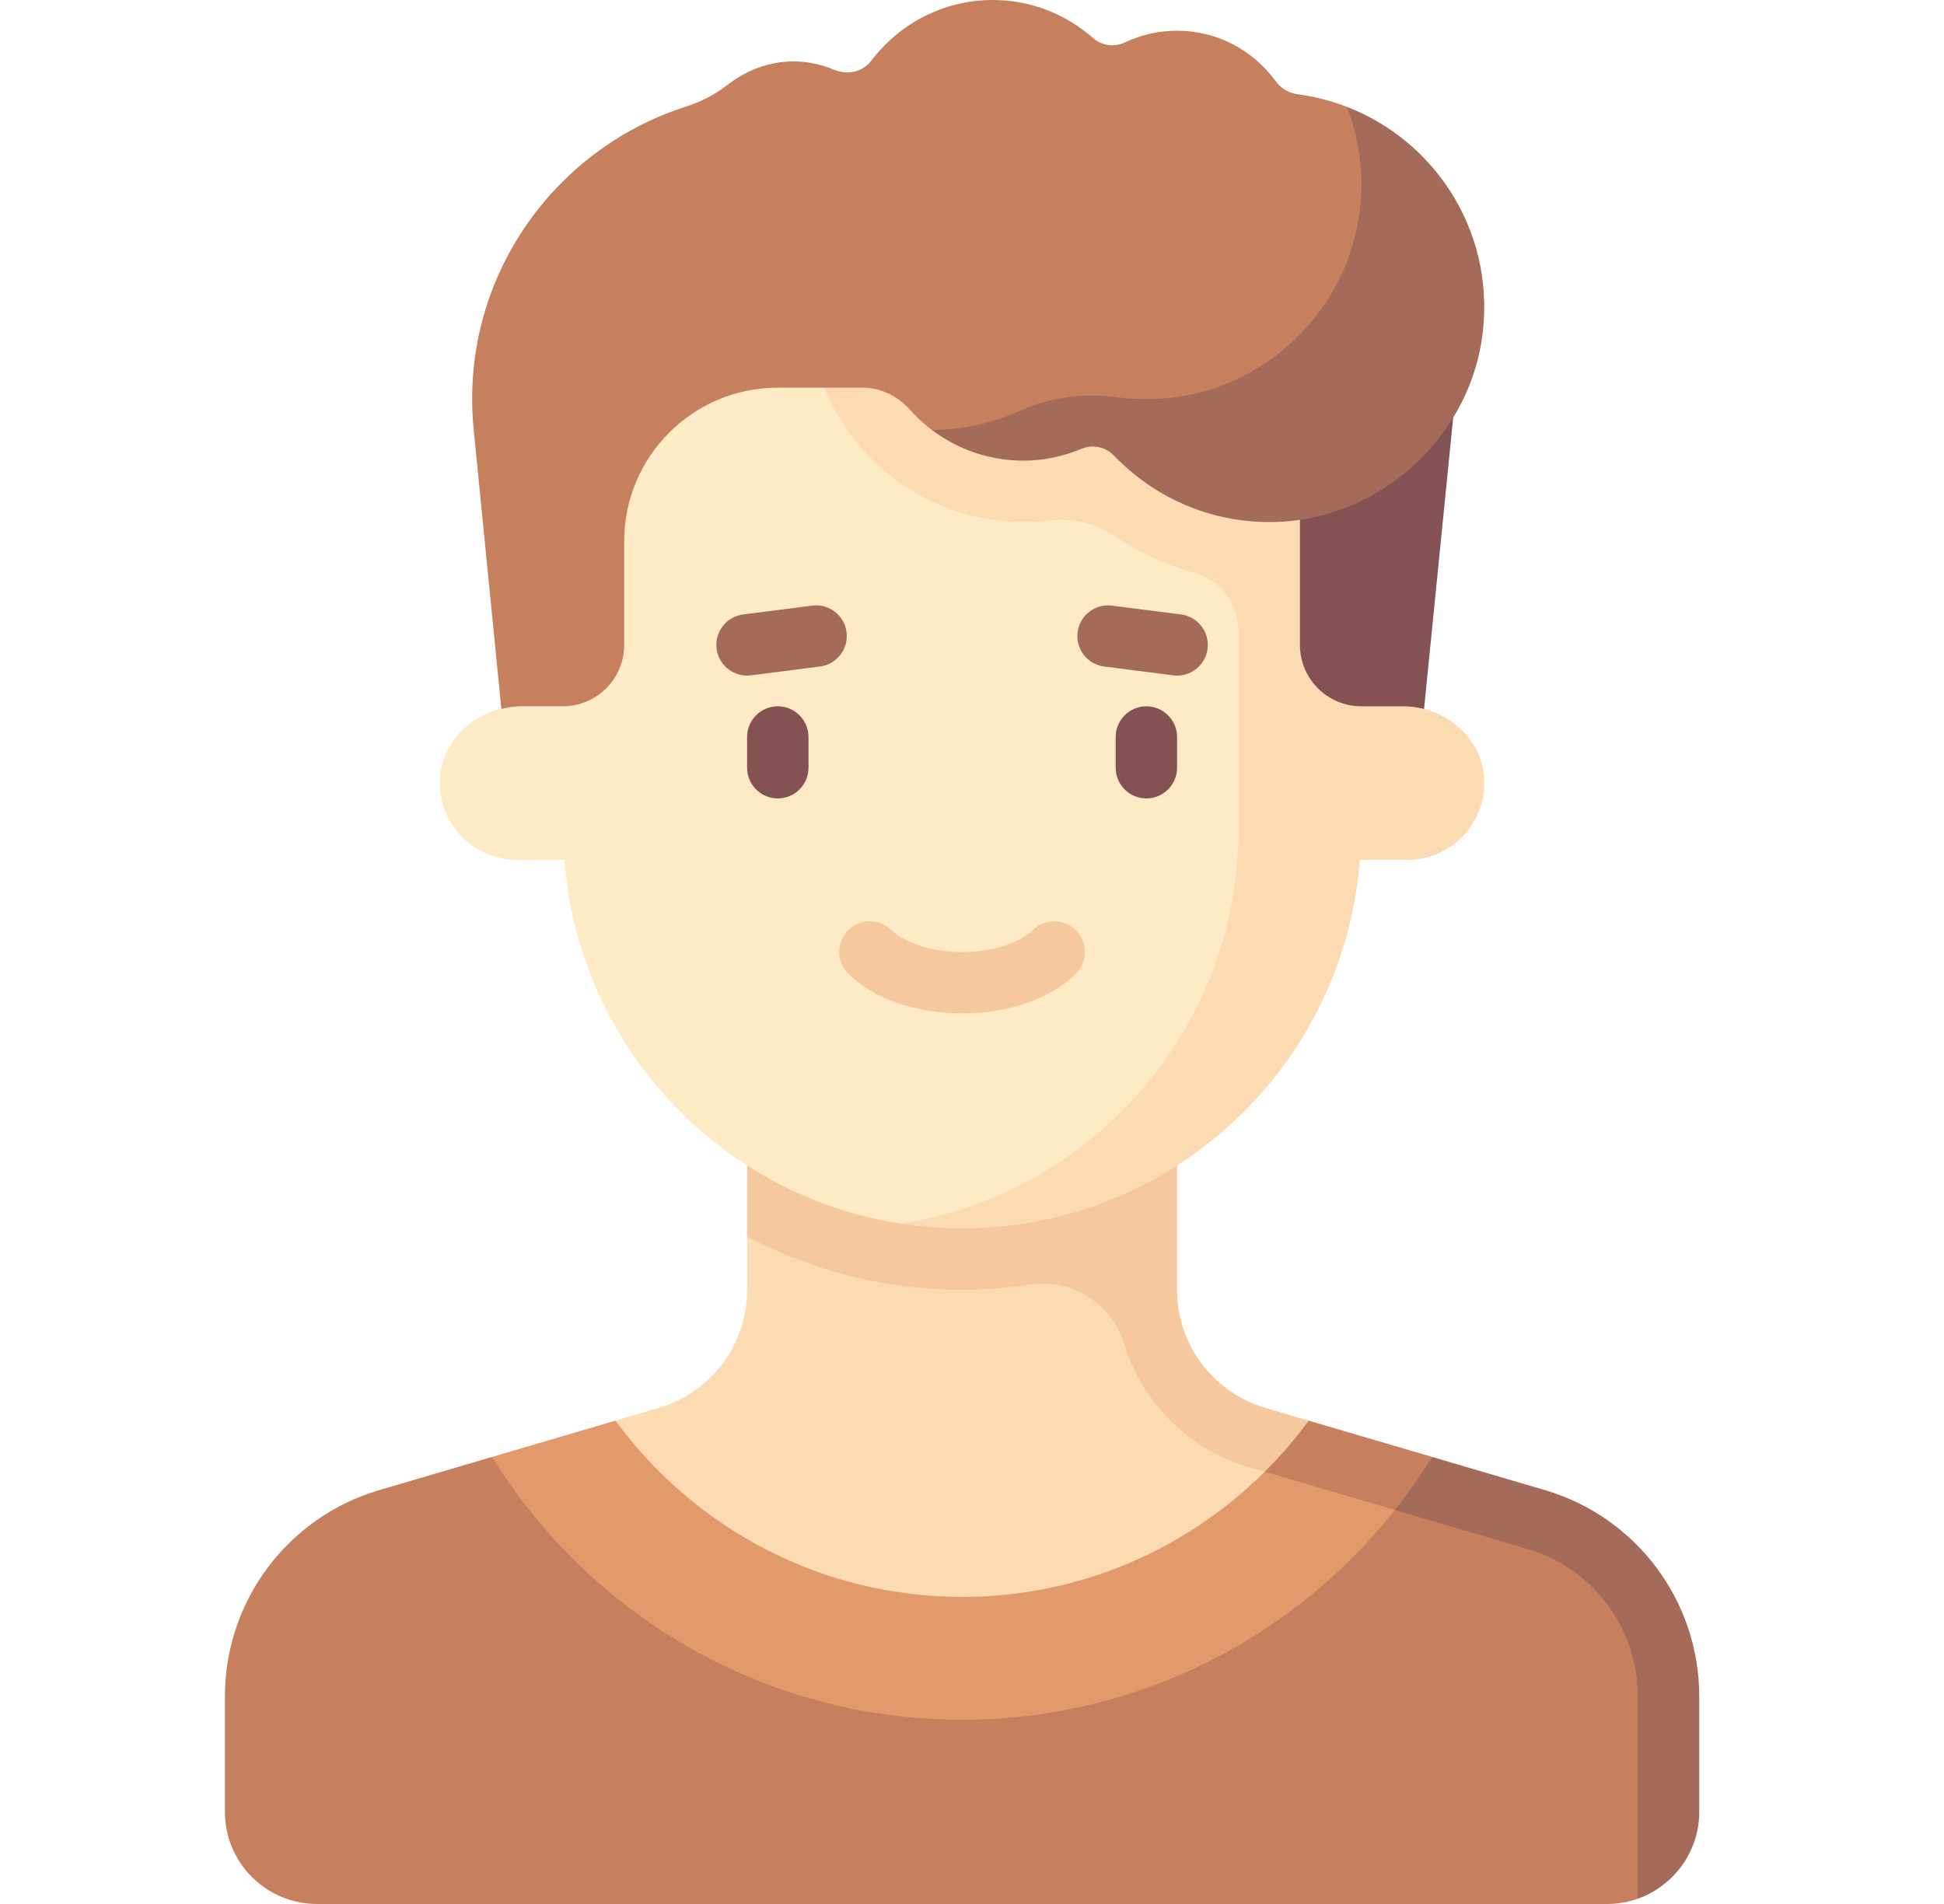
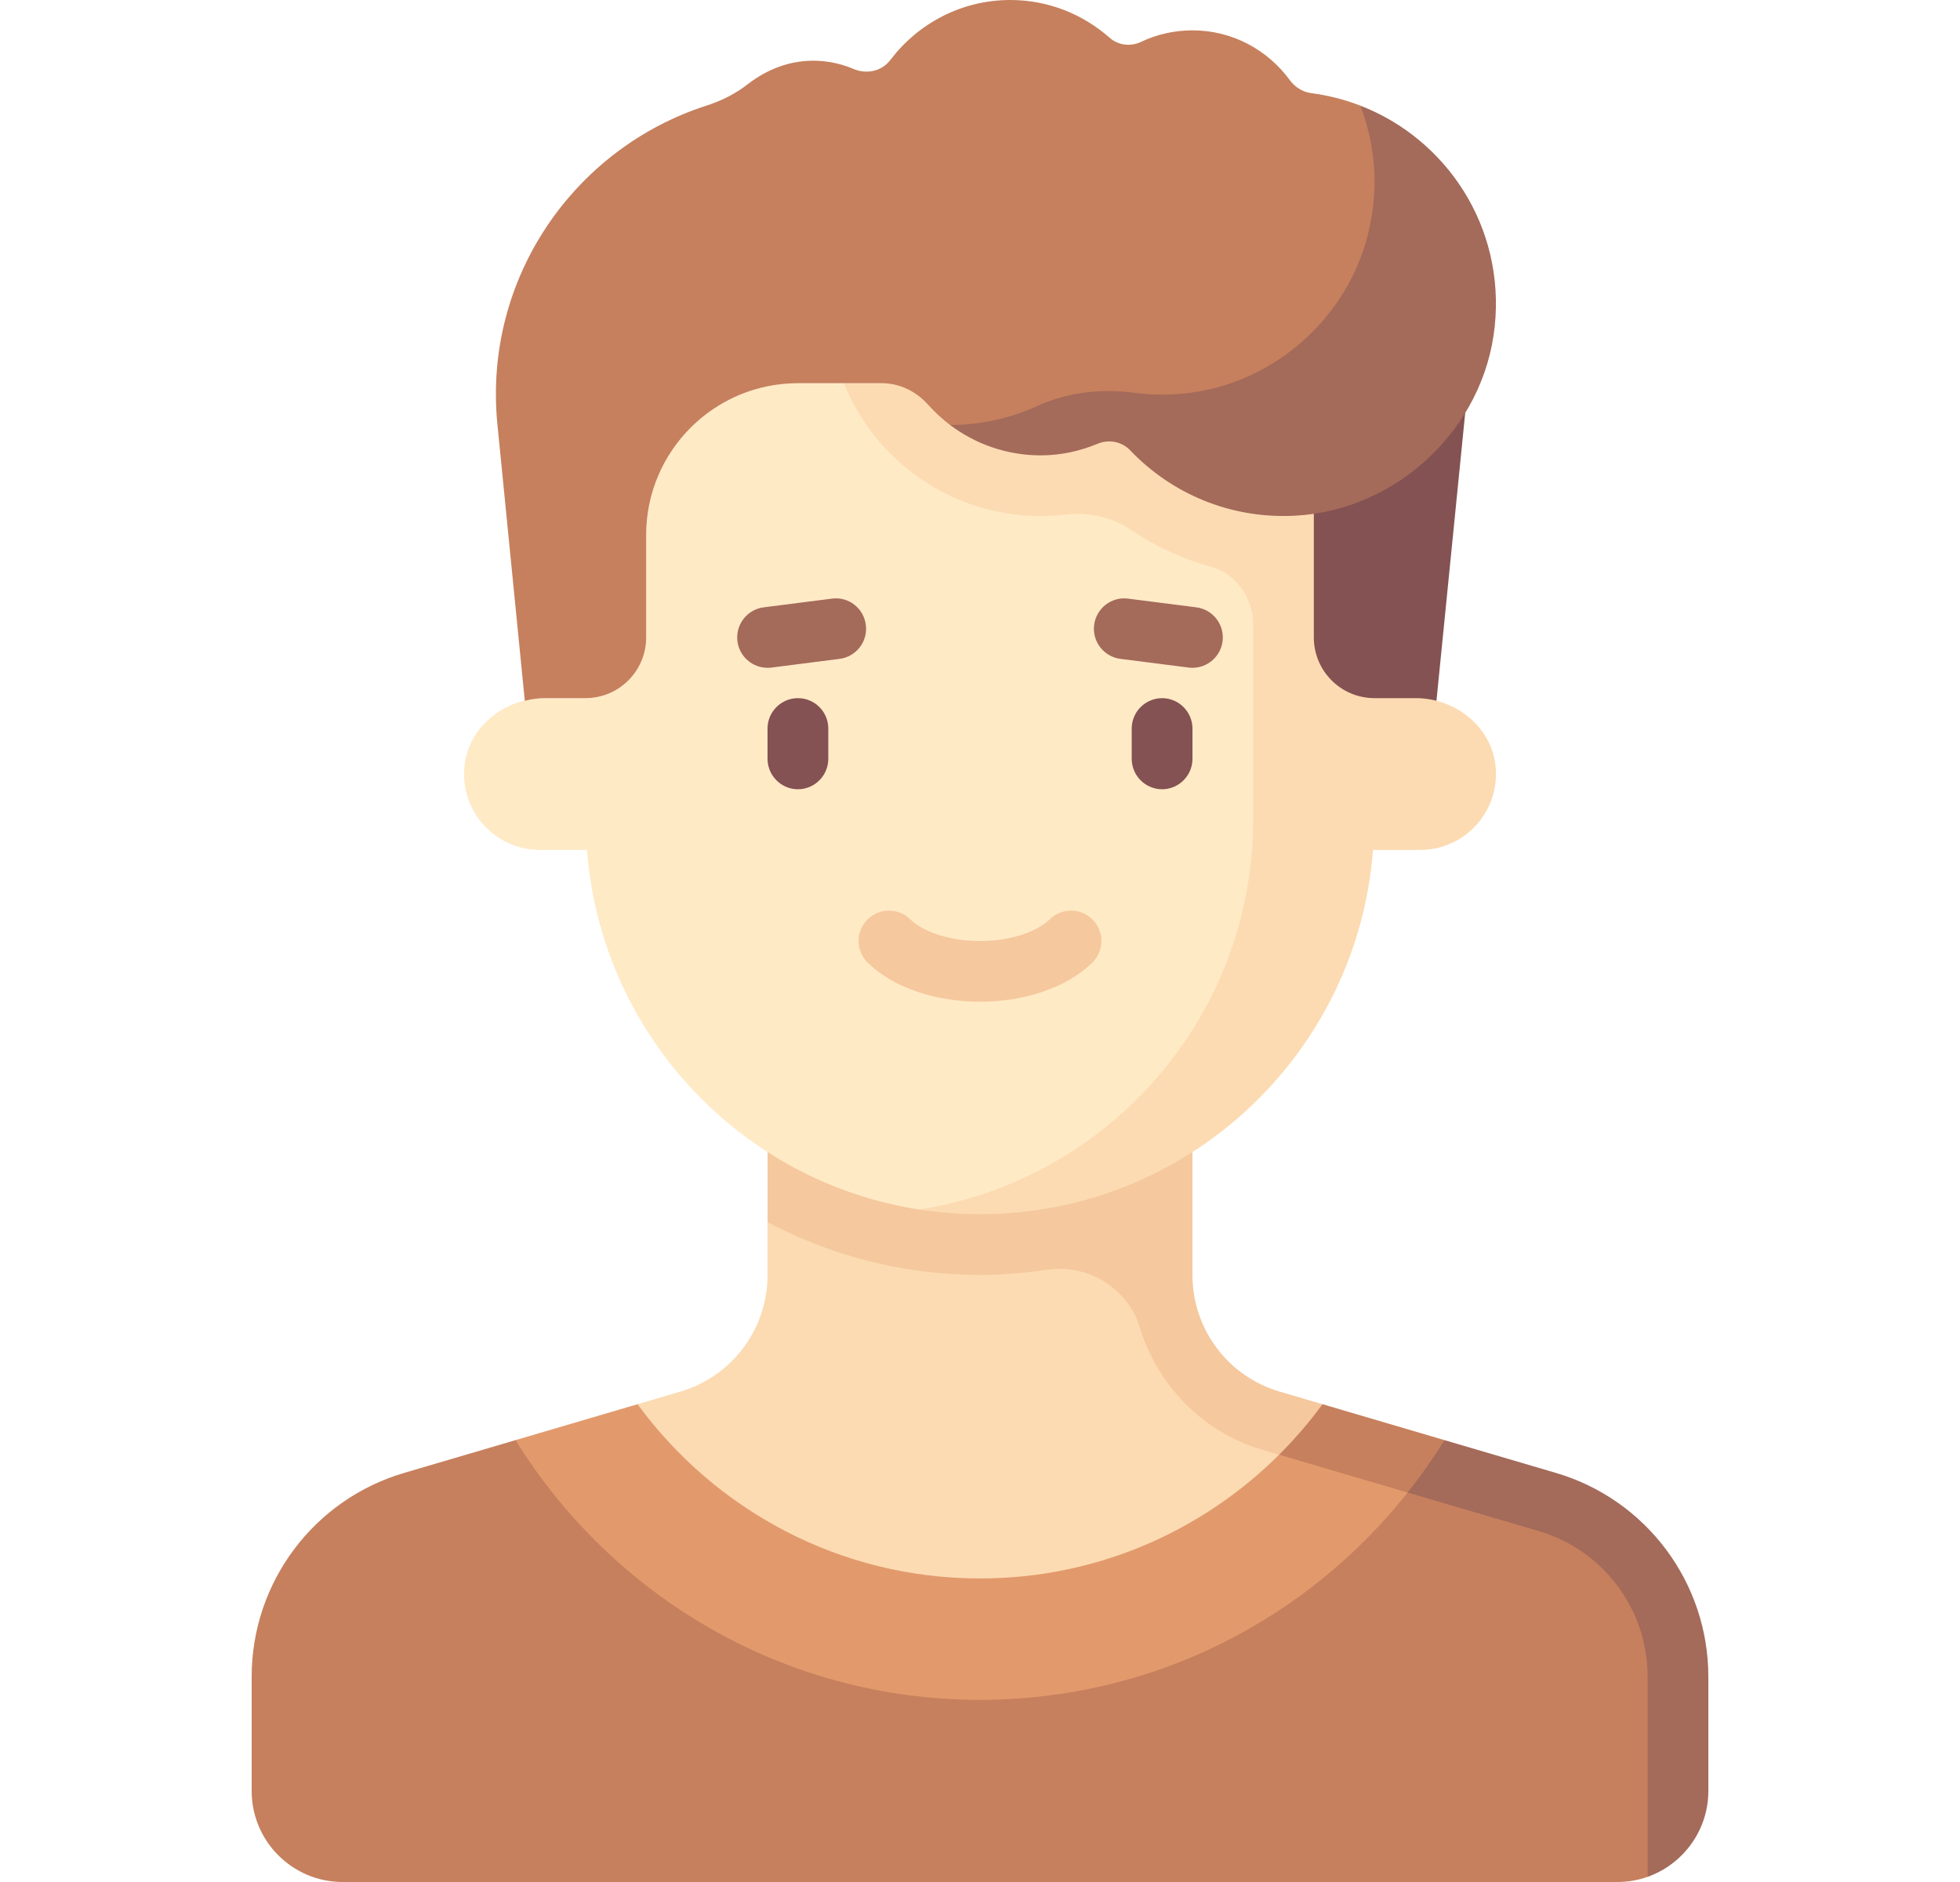
- <svg xmlns="http://www.w3.org/2000/svg" width="49" height="48" viewBox="0 0 49 48" fill="none">
-   <path d="M36.735 9.467L35.796 18.857H31.835V8.648L36.735 9.467Z" fill="#845252" />
-   <path d="M26.274 31.17H18.831V32.522C18.831 33.895 17.926 35.105 16.608 35.492L15.513 35.814L14.959 37.227C17.17 39.899 20.511 41.601 24.25 41.601C27.841 41.601 31.065 40.03 33.273 37.539L26.274 31.17Z" fill="#FCDBB2" />
-   <path d="M32.987 35.815L31.892 35.492C30.574 35.105 29.669 33.895 29.669 32.522V28.645H18.831V31.171C20.449 32.027 22.291 32.516 24.25 32.516C24.826 32.516 25.391 32.47 25.943 32.386C26.614 32.283 27.293 32.493 27.779 32.967C28.023 33.205 28.22 33.492 28.317 33.819C28.755 35.307 29.921 36.527 31.455 36.978L33.163 37.48L32.987 35.815Z" fill="#F5C89D" />
-   <path d="M31.497 13.741L20.777 9.774H19.605C17.467 9.774 15.734 11.507 15.734 13.645V16.258C15.734 17.113 15.041 17.806 14.186 17.806H13.135C12.122 17.806 11.2 18.535 11.099 19.542C10.983 20.701 11.89 21.677 13.024 21.677H14.225C14.582 26.355 18.128 30.14 22.697 30.849C22.697 30.849 23.724 30.867 24.25 30.814C29.664 30.275 32.475 26.873 32.871 21.677L31.497 13.741Z" fill="#FFEAC6" />
-   <path d="M35.366 17.806H34.315C33.459 17.806 32.766 17.113 32.766 16.258V9.774H20.777C21.581 11.759 23.525 13.161 25.799 13.161C26.013 13.161 26.225 13.148 26.433 13.124C27.029 13.053 27.619 13.19 28.116 13.524C28.736 13.941 29.419 14.255 30.139 14.454C30.789 14.634 31.218 15.257 31.218 15.931V20.903C31.218 25.936 27.521 30.104 22.697 30.849C23.204 30.927 23.721 30.968 24.25 30.968C29.547 30.968 33.879 26.873 34.276 21.677H35.476C36.611 21.677 37.517 20.701 37.401 19.542C37.301 18.535 36.378 17.806 35.366 17.806Z" fill="#FCDBB2" />
-   <path d="M19.605 20.129C19.503 20.129 19.402 20.109 19.308 20.07C19.215 20.031 19.129 19.974 19.057 19.902C18.985 19.831 18.928 19.745 18.889 19.651C18.851 19.557 18.831 19.457 18.831 19.355V18.581C18.831 18.153 19.177 17.806 19.605 17.806C20.033 17.806 20.379 18.153 20.379 18.581V19.355C20.379 19.457 20.359 19.557 20.32 19.651C20.281 19.745 20.224 19.831 20.152 19.902C20.08 19.974 19.995 20.031 19.901 20.07C19.807 20.109 19.706 20.129 19.605 20.129ZM28.895 20.129C28.793 20.129 28.693 20.109 28.599 20.07C28.505 20.031 28.419 19.974 28.348 19.902C28.276 19.831 28.219 19.745 28.18 19.651C28.141 19.557 28.121 19.457 28.121 19.355V18.581C28.121 18.479 28.141 18.378 28.18 18.284C28.219 18.191 28.276 18.105 28.348 18.033C28.419 17.961 28.505 17.904 28.599 17.865C28.693 17.826 28.793 17.806 28.895 17.806C28.997 17.806 29.097 17.826 29.191 17.865C29.285 17.904 29.371 17.961 29.442 18.033C29.514 18.105 29.571 18.191 29.61 18.284C29.649 18.378 29.669 18.479 29.669 18.581V19.355C29.669 19.457 29.649 19.557 29.61 19.651C29.571 19.745 29.514 19.831 29.442 19.902C29.371 19.974 29.285 20.031 29.191 20.07C29.097 20.109 28.997 20.129 28.895 20.129Z" fill="#845252" />
-   <path d="M24.25 25.548C23.089 25.548 22.017 25.176 21.384 24.551C21.079 24.251 21.076 23.761 21.376 23.456C21.677 23.152 22.168 23.149 22.471 23.449C22.729 23.703 23.35 24 24.25 24C25.151 24 25.771 23.703 26.029 23.449C26.332 23.149 26.824 23.152 27.124 23.456C27.424 23.761 27.421 24.251 27.116 24.551C26.484 25.176 25.411 25.548 24.25 25.548Z" fill="#F5C89D" />
-   <path d="M18.83 17.032C18.446 17.032 18.112 16.747 18.062 16.356C18.009 15.932 18.308 15.544 18.732 15.49L20.472 15.268C20.898 15.211 21.284 15.514 21.338 15.937C21.392 16.362 21.093 16.749 20.668 16.803L18.929 17.026C18.896 17.03 18.863 17.032 18.83 17.032ZM29.67 17.032C29.637 17.032 29.604 17.03 29.571 17.026L27.831 16.803C27.407 16.749 27.108 16.362 27.162 15.937C27.216 15.514 27.604 15.212 28.028 15.268L29.768 15.49C30.192 15.544 30.491 15.932 30.438 16.356C30.387 16.747 30.054 17.032 29.67 17.032Z" fill="#A46A5A" />
-   <path d="M32.703 2.376C32.479 2.346 32.286 2.224 32.152 2.042C31.59 1.276 30.692 0.774 29.669 0.774C29.214 0.774 28.765 0.875 28.353 1.069C28.089 1.194 27.776 1.155 27.556 0.962C26.879 0.367 25.998 0 25.024 0C23.771 0 22.668 0.602 21.964 1.527C21.742 1.819 21.361 1.9 21.023 1.758C20.697 1.619 20.346 1.548 19.992 1.548C19.25 1.548 18.673 1.877 18.322 2.151C18.009 2.394 17.649 2.573 17.272 2.694C13.9 3.777 11.567 7.103 11.94 10.835L12.637 17.873C12.799 17.834 12.964 17.806 13.135 17.806H14.186C15.041 17.806 15.734 17.113 15.734 16.258V13.645C15.734 11.507 17.467 9.774 19.605 9.774H21.75C22.205 9.774 22.625 9.985 22.929 10.324C23.098 10.514 23.286 10.686 23.489 10.839C23.489 10.839 27.75 12.112 34.001 8.732C37.294 6.951 33.951 2.694 33.951 2.694C33.549 2.538 33.13 2.431 32.703 2.376ZM39.016 38.401L35.312 37.312L24.25 41.82L12.402 36.73L9.56 37.566C7.253 38.244 5.669 40.361 5.669 42.765V45.677C5.669 46.96 6.709 48 7.992 48H40.508C40.78 48 41.04 47.953 41.282 47.868L42.044 46.26V42.449C42.044 40.577 40.811 38.93 39.016 38.401Z" fill="#C6805D" />
-   <path d="M38.941 37.566L36.098 36.73L34.702 37.933L38.504 39.051C40.151 39.535 41.282 41.047 41.282 42.764V47.868C42.182 47.548 42.831 46.687 42.831 45.677V42.765C42.831 40.361 41.247 38.244 38.941 37.566Z" fill="#A46A5A" />
-   <path d="M34.088 36.907L31.879 37.102C29.922 39.05 27.23 40.258 24.25 40.258C20.659 40.258 17.485 38.504 15.513 35.815L12.402 36.73C14.857 40.7 19.238 43.355 24.25 43.355C28.675 43.355 32.608 41.285 35.159 38.067L34.088 36.907Z" fill="#E29A6C" />
-   <path d="M33.951 2.694C34.331 3.679 34.442 4.8 34.149 5.974C33.623 8.077 31.826 9.701 29.68 10.008C29.187 10.08 28.685 10.083 28.19 10.018C27.344 9.907 26.491 9.999 25.715 10.353C25.016 10.672 24.257 10.838 23.489 10.839C24.132 11.325 24.93 11.613 25.799 11.613C26.314 11.613 26.802 11.504 27.25 11.317C27.534 11.198 27.865 11.26 28.077 11.483C29.128 12.584 30.635 13.244 32.298 13.153C34.901 13.009 37.105 10.925 37.38 8.332C37.65 5.78 36.147 3.545 33.951 2.694Z" fill="#A46A5A" />
-   <path d="M32.987 35.815C32.652 36.272 32.282 36.703 31.879 37.102L35.159 38.067C35.498 37.64 35.811 37.193 36.098 36.729L32.987 35.815Z" fill="#C6805D" />
+ <svg xmlns="http://www.w3.org/2000/svg" width="25" height="24" viewBox="0 0 25 24" fill="none">
+   <path d="M18.742 4.734L18.273 9.429H16.293V4.324L18.742 4.734Z" fill="#845252" />
+   <path d="M13.512 15.585H9.79V16.261C9.79 16.947 9.338 17.552 8.679 17.746L8.132 17.907L7.854 18.613C8.96 19.949 10.631 20.8 12.5 20.8C14.296 20.8 15.908 20.015 17.012 18.769L13.512 15.585Z" fill="#FCDBB2" />
+   <path d="M16.869 17.907L16.321 17.746C15.662 17.553 15.21 16.948 15.21 16.261V14.323H9.79V15.585C10.6 16.013 11.521 16.258 12.5 16.258C12.788 16.258 13.07 16.235 13.346 16.193C13.682 16.142 14.022 16.247 14.265 16.484C14.387 16.602 14.485 16.746 14.533 16.91C14.752 17.654 15.336 18.264 16.103 18.489L16.956 18.74L16.869 17.907Z" fill="#F5C89D" />
+   <path d="M16.123 6.871L10.763 4.887H10.178C9.109 4.887 8.242 5.754 8.242 6.823V8.129C8.242 8.557 7.895 8.903 7.468 8.903H6.942C6.436 8.903 5.975 9.268 5.924 9.771C5.866 10.351 6.32 10.839 6.887 10.839H7.487C7.666 13.178 9.439 15.07 11.723 15.424C11.723 15.424 12.237 15.434 12.5 15.407C15.207 15.137 16.612 13.437 16.811 10.839L16.123 6.871Z" fill="#FFEAC6" />
+   <path d="M18.058 8.903H17.532C17.105 8.903 16.758 8.557 16.758 8.129V4.887H10.763C11.166 5.88 12.137 6.581 13.274 6.581C13.382 6.581 13.488 6.574 13.592 6.562C13.889 6.527 14.184 6.595 14.433 6.762C14.743 6.971 15.085 7.128 15.445 7.227C15.77 7.317 15.984 7.628 15.984 7.966V10.452C15.984 12.968 14.135 15.052 11.723 15.424C11.977 15.464 12.235 15.484 12.5 15.484C15.149 15.484 17.314 13.437 17.513 10.839H18.113C18.68 10.839 19.134 10.351 19.076 9.771C19.025 9.268 18.564 8.903 18.058 8.903Z" fill="#FCDBB2" />
+   <path d="M10.178 10.065C10.127 10.065 10.076 10.055 10.029 10.035C9.982 10.016 9.94 9.987 9.904 9.951C9.868 9.915 9.839 9.873 9.82 9.826C9.8 9.779 9.79 9.728 9.79 9.678V9.29C9.79 9.077 9.964 8.903 10.178 8.903C10.391 8.903 10.565 9.077 10.565 9.29V9.678C10.565 9.728 10.555 9.779 10.535 9.826C10.516 9.873 10.487 9.915 10.451 9.951C10.415 9.987 10.373 10.016 10.326 10.035C10.279 10.055 10.228 10.065 10.178 10.065ZM14.823 10.065C14.772 10.065 14.721 10.055 14.675 10.035C14.627 10.016 14.585 9.987 14.549 9.951C14.513 9.915 14.484 9.873 14.465 9.826C14.445 9.779 14.435 9.728 14.435 9.678V9.29C14.435 9.24 14.445 9.189 14.465 9.142C14.484 9.095 14.513 9.053 14.549 9.017C14.585 8.981 14.627 8.952 14.675 8.933C14.721 8.913 14.772 8.903 14.823 8.903C14.873 8.903 14.924 8.913 14.971 8.933C15.018 8.952 15.06 8.981 15.096 9.017C15.132 9.053 15.161 9.095 15.18 9.142C15.2 9.189 15.21 9.24 15.21 9.29V9.678C15.21 9.728 15.2 9.779 15.18 9.826C15.161 9.873 15.132 9.915 15.096 9.951C15.06 9.987 15.018 10.016 14.971 10.035C14.924 10.055 14.873 10.065 14.823 10.065Z" fill="#845252" />
+   <path d="M12.5 12.774C11.919 12.774 11.383 12.588 11.067 12.275C10.915 12.125 10.913 11.88 11.063 11.728C11.213 11.576 11.459 11.574 11.611 11.724C11.739 11.851 12.05 12 12.5 12C12.95 12 13.261 11.851 13.389 11.724C13.541 11.574 13.787 11.576 13.937 11.728C14.087 11.88 14.085 12.125 13.933 12.275C13.617 12.588 13.081 12.774 12.5 12.774Z" fill="#F5C89D" />
+   <path d="M9.79 8.516C9.598 8.516 9.431 8.373 9.406 8.178C9.379 7.966 9.529 7.772 9.741 7.745L10.611 7.634C10.824 7.605 11.017 7.757 11.044 7.969C11.071 8.181 10.921 8.375 10.709 8.402L9.84 8.513C9.823 8.515 9.807 8.516 9.79 8.516ZM15.21 8.516C15.194 8.516 15.177 8.515 15.161 8.513L14.291 8.402C14.079 8.375 13.929 8.181 13.956 7.969C13.983 7.757 14.177 7.606 14.389 7.634L15.259 7.745C15.471 7.772 15.621 7.966 15.594 8.178C15.569 8.373 15.402 8.516 15.21 8.516Z" fill="#A46A5A" />
+   <path d="M16.726 1.188C16.614 1.173 16.518 1.112 16.451 1.021C16.17 0.638 15.721 0.387 15.21 0.387C14.982 0.387 14.757 0.437 14.552 0.535C14.419 0.597 14.263 0.578 14.153 0.481C13.814 0.183 13.374 0 12.887 0C12.261 0 11.709 0.301 11.357 0.764C11.246 0.91 11.055 0.95 10.886 0.879C10.723 0.81 10.548 0.774 10.371 0.774C10 0.774 9.712 0.938 9.536 1.075C9.38 1.197 9.2 1.286 9.011 1.347C7.325 1.889 6.158 3.551 6.345 5.417L6.694 8.937C6.774 8.917 6.857 8.903 6.942 8.903H7.468C7.895 8.903 8.242 8.557 8.242 8.129V6.823C8.242 5.754 9.109 4.887 10.178 4.887H11.25C11.477 4.887 11.688 4.992 11.839 5.162C11.924 5.257 12.018 5.343 12.119 5.42C12.119 5.42 14.25 6.056 17.376 4.366C19.022 3.476 17.351 1.347 17.351 1.347C17.15 1.269 16.94 1.216 16.726 1.188ZM19.883 19.201L18.031 18.656L12.5 20.91L6.576 18.365L5.155 18.783C4.002 19.122 3.21 20.18 3.21 21.382V22.839C3.21 23.48 3.73 24 4.371 24H20.629C20.765 24 20.895 23.977 21.016 23.934L21.397 23.13V21.224C21.397 20.289 20.781 19.465 19.883 19.201Z" fill="#C6805D" />
+   <path d="M19.845 18.783L18.424 18.365L17.726 18.966L19.627 19.525C20.451 19.767 21.016 20.523 21.016 21.382V23.934C21.466 23.774 21.79 23.344 21.79 22.839V21.382C21.79 20.18 20.998 19.122 19.845 18.783Z" fill="#A46A5A" />
+   <path d="M17.419 18.454L16.315 18.551C15.336 19.525 13.99 20.129 12.5 20.129C10.704 20.129 9.118 19.252 8.132 17.907L6.576 18.365C7.804 20.35 9.994 21.677 12.5 21.677C14.713 21.677 16.679 20.643 17.954 19.034L17.419 18.454Z" fill="#E29A6C" />
+   <path d="M17.351 1.347C17.54 1.839 17.596 2.4 17.449 2.987C17.187 4.038 16.288 4.851 15.215 5.004C14.968 5.04 14.718 5.042 14.47 5.009C14.047 4.954 13.621 5 13.232 5.177C12.883 5.336 12.504 5.419 12.119 5.42C12.441 5.662 12.84 5.807 13.274 5.807C13.532 5.807 13.776 5.752 14 5.659C14.142 5.599 14.307 5.63 14.414 5.741C14.939 6.292 15.693 6.622 16.524 6.576C17.826 6.505 18.928 5.463 19.065 4.166C19.2 2.89 18.448 1.772 17.351 1.347Z" fill="#A46A5A" />
+   <path d="M16.869 17.907C16.701 18.136 16.516 18.351 16.315 18.551L17.954 19.034C18.124 18.82 18.281 18.597 18.424 18.365L16.869 17.907Z" fill="#C6805D" />
</svg>
